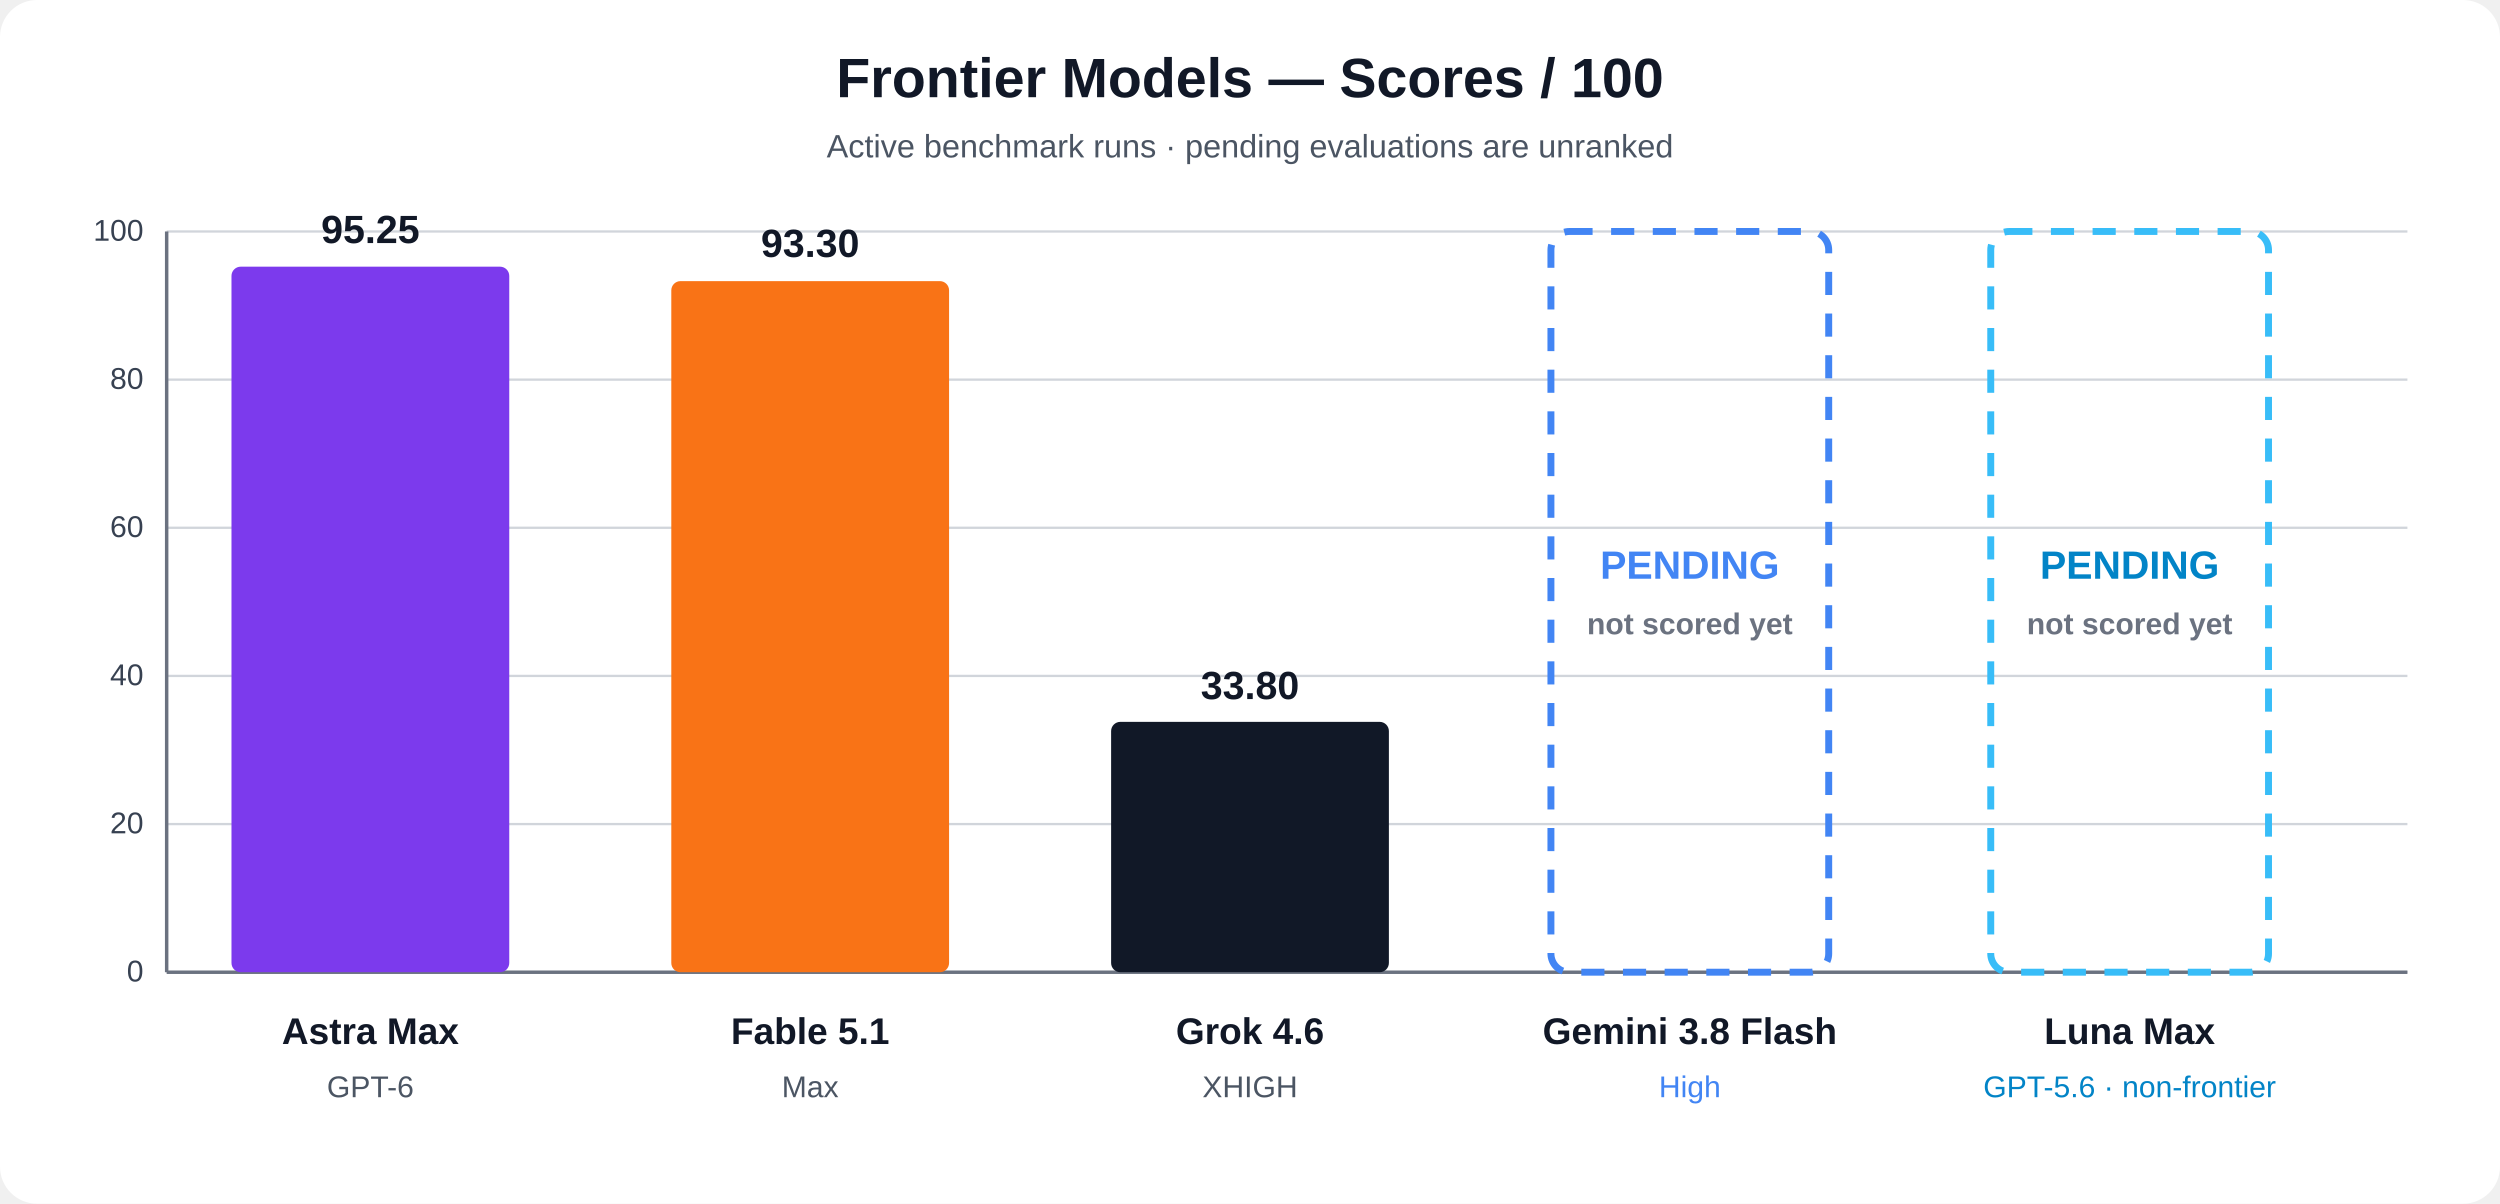
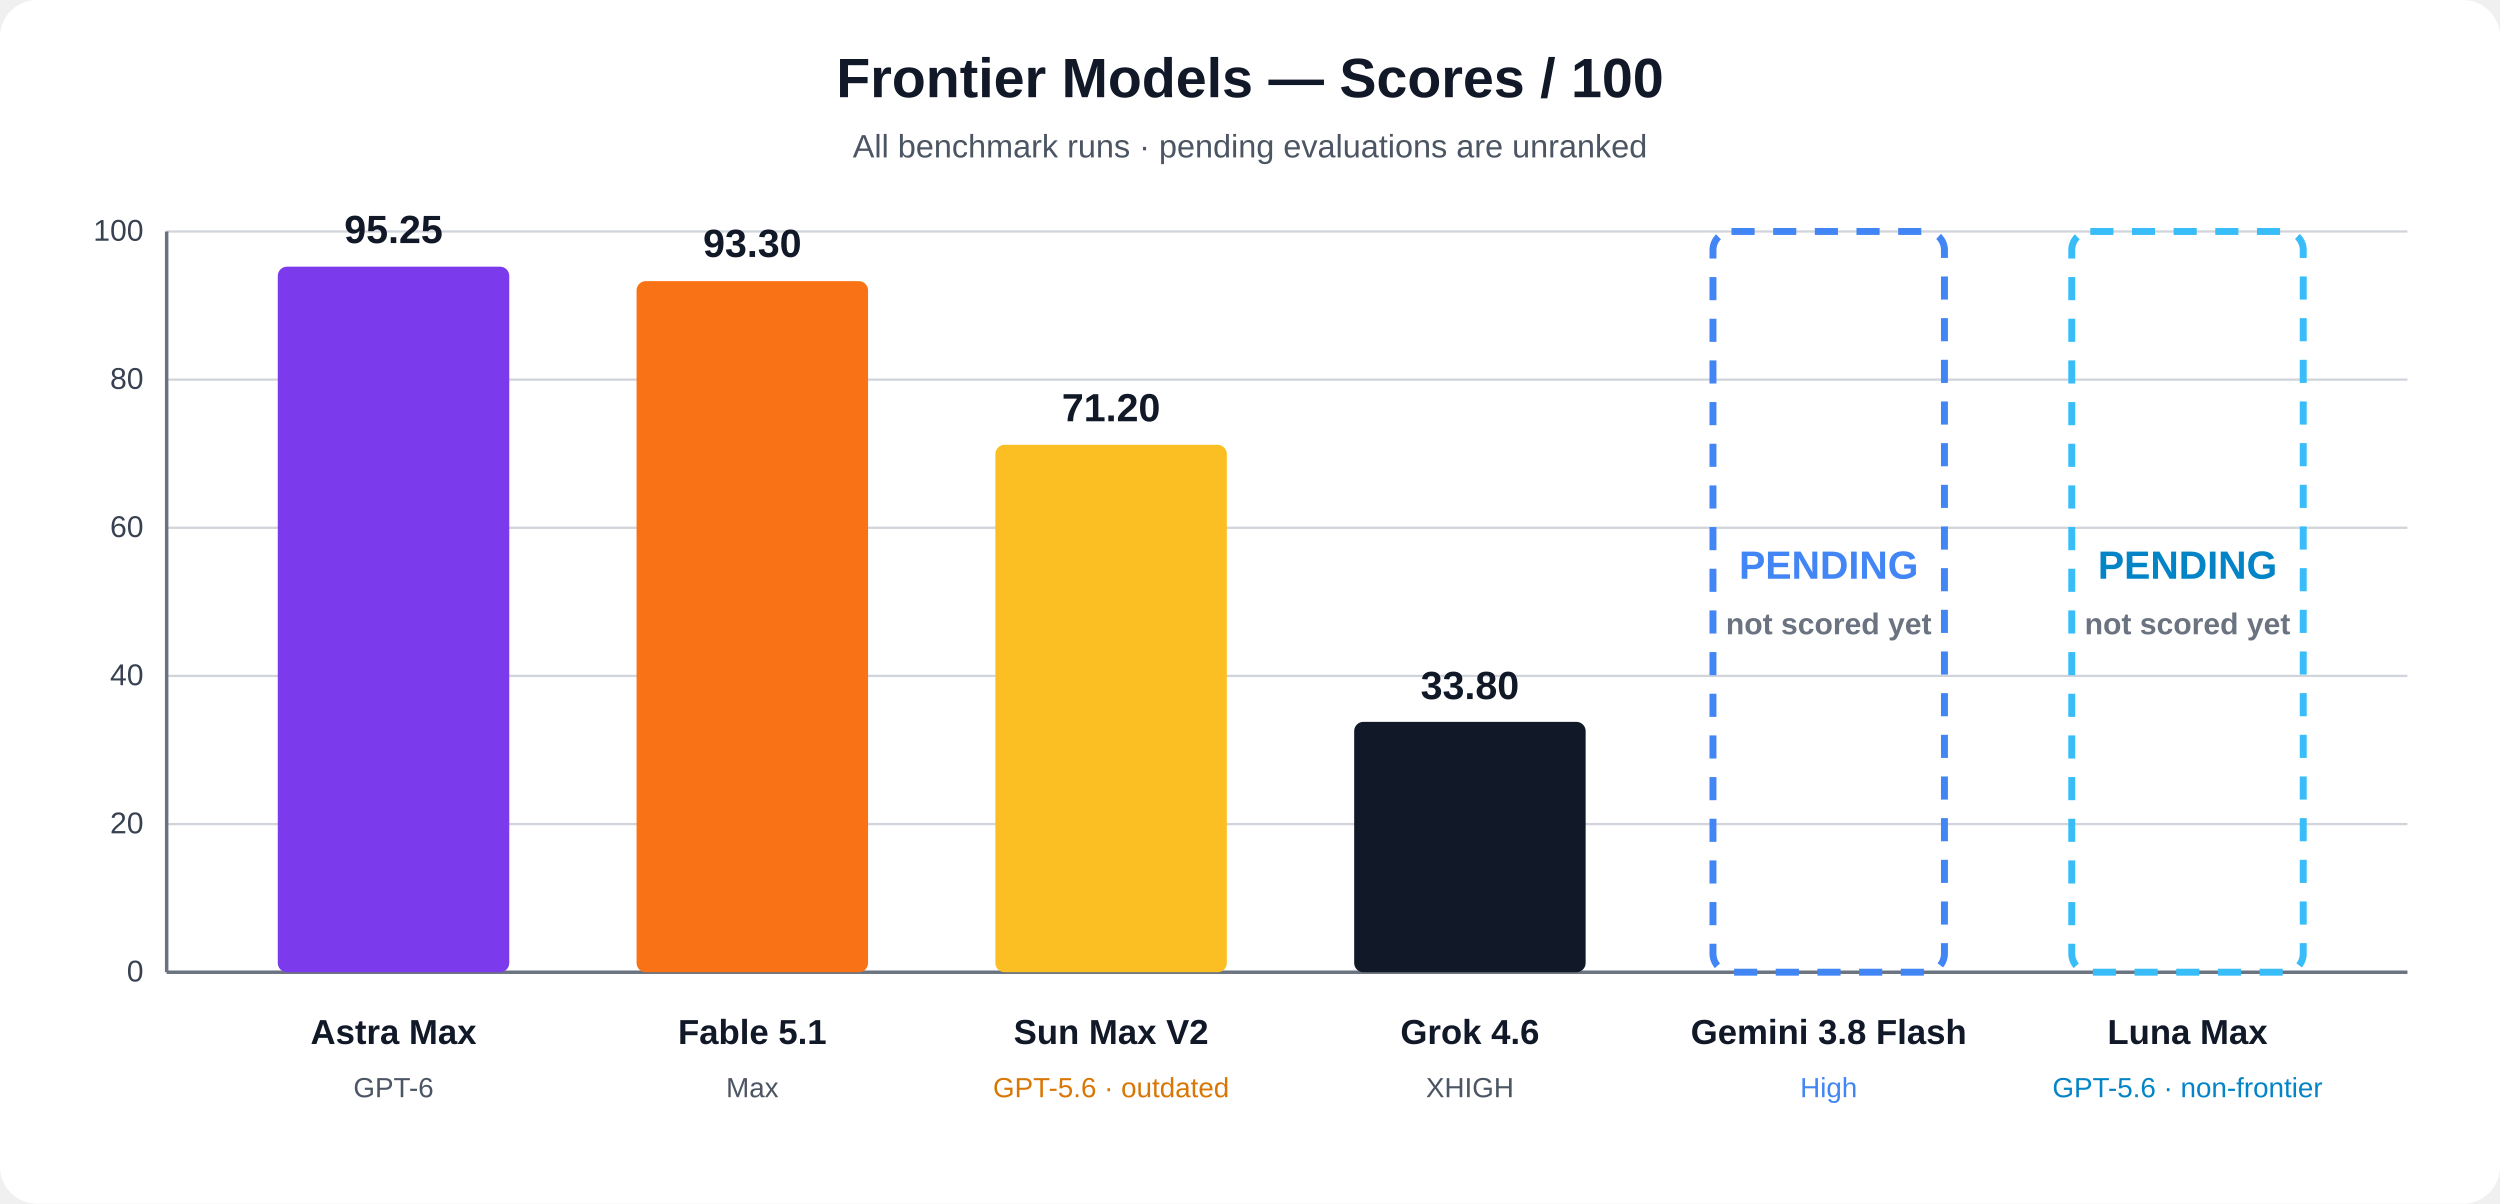
<svg xmlns="http://www.w3.org/2000/svg" width="1080" height="520" viewBox="0 0 1080 520" role="img" aria-labelledby="title desc">
  <rect width="1080" height="520" fill="#ffffff" rx="16" />
  <g font-family="Segoe UI, Arial, sans-serif">
    <text x="540" y="42" text-anchor="middle" font-size="24" font-weight="700" fill="#111827">Frontier Models — Scores / 100</text>
-     <text x="540" y="68" text-anchor="middle" font-size="14" font-weight="500" fill="#4B5563">Active benchmark runs · pending evaluations are unranked</text>
+     <text x="540" y="68" text-anchor="middle" font-size="14" font-weight="500" fill="#4B5563">All benchmark runs · pending evaluations are unranked</text>
  </g>
  <g stroke="#D1D5DB" stroke-width="1">
    <line x1="72" y1="420" x2="1040" y2="420" />
    <line x1="72" y1="356" x2="1040" y2="356" />
    <line x1="72" y1="292" x2="1040" y2="292" />
    <line x1="72" y1="228" x2="1040" y2="228" />
    <line x1="72" y1="164" x2="1040" y2="164" />
    <line x1="72" y1="100" x2="1040" y2="100" />
  </g>
  <g font-family="Segoe UI, Arial, sans-serif" font-size="13" font-weight="500" fill="#374151" text-anchor="end">
    <text x="62" y="424">0</text>
    <text x="62" y="360">20</text>
    <text x="62" y="296">40</text>
    <text x="62" y="232">60</text>
    <text x="62" y="168">80</text>
    <text x="62" y="104">100</text>
  </g>
  <line x1="72" y1="100" x2="72" y2="420" stroke="#6B7280" stroke-width="1.5" />
  <line x1="72" y1="420" x2="1040" y2="420" stroke="#6B7280" stroke-width="1.5" />
  <g>
-     <rect x="100" y="115.2" width="120" height="304.8" fill="#7C3AED" rx="4" />
-     <rect x="290" y="121.44" width="120" height="298.56" fill="#F97316" rx="4" />
-     <rect x="480" y="311.84" width="120" height="108.16" fill="#111827" rx="4" />
-     <rect x="670" y="100" width="120" height="320" fill="none" stroke="#4285F4" stroke-width="3" stroke-dasharray="10 8" rx="8" />
-     <rect x="860" y="100" width="120" height="320" fill="none" stroke="#38BDF8" stroke-width="3" stroke-dasharray="10 8" rx="8" />
+     <rect x="120" y="115.2" width="100" height="304.8" fill="#7C3AED" rx="4" />
+     <rect x="275" y="121.44" width="100" height="298.56" fill="#F97316" rx="4" />
+     <rect x="430" y="192.16" width="100" height="227.84" fill="#FBBF24" rx="4" />
+     <rect x="585" y="311.84" width="100" height="108.16" fill="#111827" rx="4" />
+     <rect x="740" y="100" width="100" height="320" fill="none" stroke="#4285F4" stroke-width="3" stroke-dasharray="10 8" rx="8" />
+     <rect x="895" y="100" width="100" height="320" fill="none" stroke="#38BDF8" stroke-width="3" stroke-dasharray="10 8" rx="8" />
  </g>
  <g font-family="Segoe UI, Arial, sans-serif" font-size="17" font-weight="700" fill="#111827" text-anchor="middle">
-     <text x="160" y="105">95.25</text>
-     <text x="350" y="111">93.30</text>
-     <text x="540" y="302">33.80</text>
-     <text x="730" y="250" fill="#4285F4">PENDING</text>
-     <text x="730" y="274" font-size="13" font-weight="600" fill="#6B7280">not scored yet</text>
-     <text x="920" y="250" fill="#0284C7">PENDING</text>
-     <text x="920" y="274" font-size="13" font-weight="600" fill="#6B7280">not scored yet</text>
+     <text x="170" y="105">95.25</text>
+     <text x="325" y="111">93.30</text>
+     <text x="480" y="182">71.20</text>
+     <text x="635" y="302">33.80</text>
+     <text x="790" y="250" fill="#4285F4">PENDING</text>
+     <text x="790" y="274" font-size="13" font-weight="600" fill="#6B7280">not scored yet</text>
+     <text x="945" y="250" fill="#0284C7">PENDING</text>
+     <text x="945" y="274" font-size="13" font-weight="600" fill="#6B7280">not scored yet</text>
  </g>
  <g font-family="Segoe UI, Arial, sans-serif" text-anchor="middle" fill="#111827">
-     <text x="160" y="451" font-size="16" font-weight="700">Astra Max</text>
-     <text x="160" y="474" font-size="13" font-weight="500" fill="#4B5563">GPT-6</text>
-     <text x="350" y="451" font-size="16" font-weight="700">Fable 5.1</text>
-     <text x="350" y="474" font-size="13" font-weight="500" fill="#4B5563">Max</text>
-     <text x="540" y="451" font-size="16" font-weight="700">Grok 4.6</text>
-     <text x="540" y="474" font-size="13" font-weight="500" fill="#4B5563">XHIGH</text>
-     <text x="730" y="451" font-size="16" font-weight="700">Gemini 3.8 Flash</text>
-     <text x="730" y="474" font-size="13" font-weight="500" fill="#4285F4">High</text>
-     <text x="920" y="451" font-size="16" font-weight="700">Luna Max</text>
-     <text x="920" y="474" font-size="13" font-weight="500" fill="#0284C7">GPT-5.6 · non-frontier</text>
+     <text x="170" y="451" font-size="15" font-weight="700">Astra Max</text>
+     <text x="170" y="474" font-size="12" font-weight="500" fill="#4B5563">GPT-6</text>
+     <text x="325" y="451" font-size="15" font-weight="700">Fable 5.1</text>
+     <text x="325" y="474" font-size="12" font-weight="500" fill="#4B5563">Max</text>
+     <text x="480" y="451" font-size="15" font-weight="700">Sun Max V2</text>
+     <text x="480" y="474" font-size="12" font-weight="500" fill="#D97706">GPT-5.6 · outdated</text>
+     <text x="635" y="451" font-size="15" font-weight="700">Grok 4.6</text>
+     <text x="635" y="474" font-size="12" font-weight="500" fill="#4B5563">XHIGH</text>
+     <text x="790" y="451" font-size="15" font-weight="700">Gemini 3.8 Flash</text>
+     <text x="790" y="474" font-size="12" font-weight="500" fill="#4285F4">High</text>
+     <text x="945" y="451" font-size="15" font-weight="700">Luna Max</text>
+     <text x="945" y="474" font-size="12" font-weight="500" fill="#0284C7">GPT-5.6 · non-frontier</text>
  </g>
</svg>
